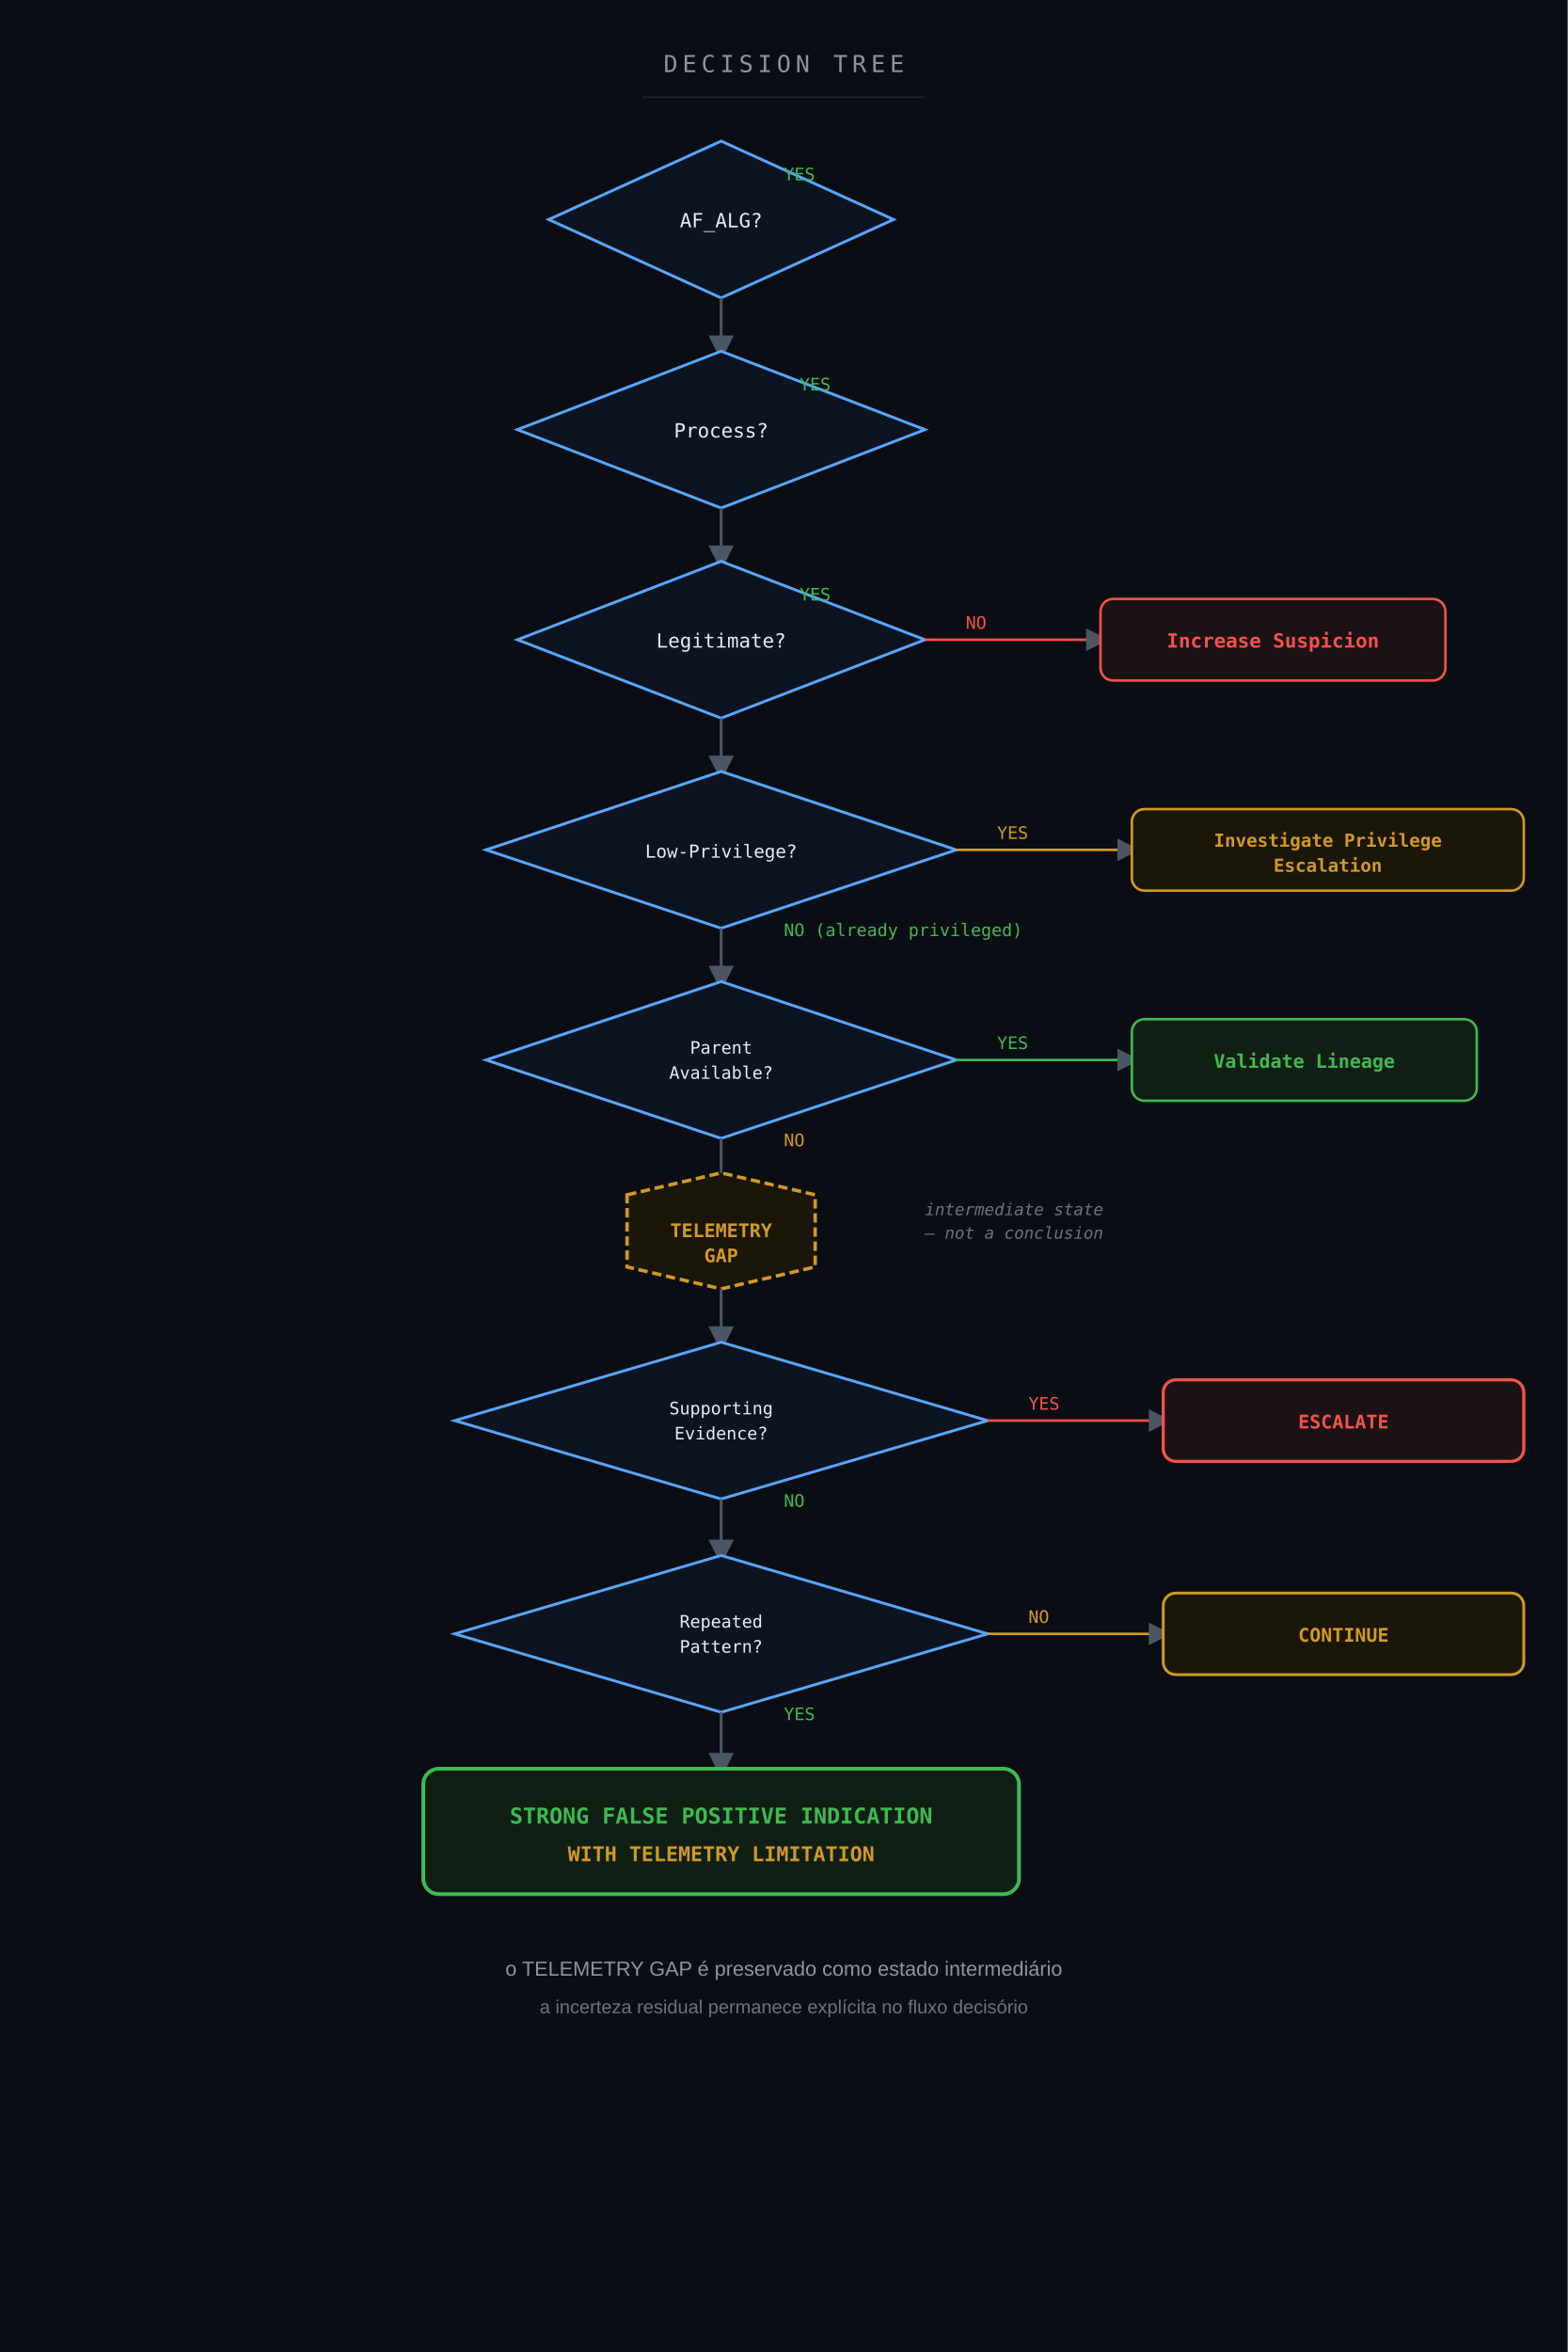
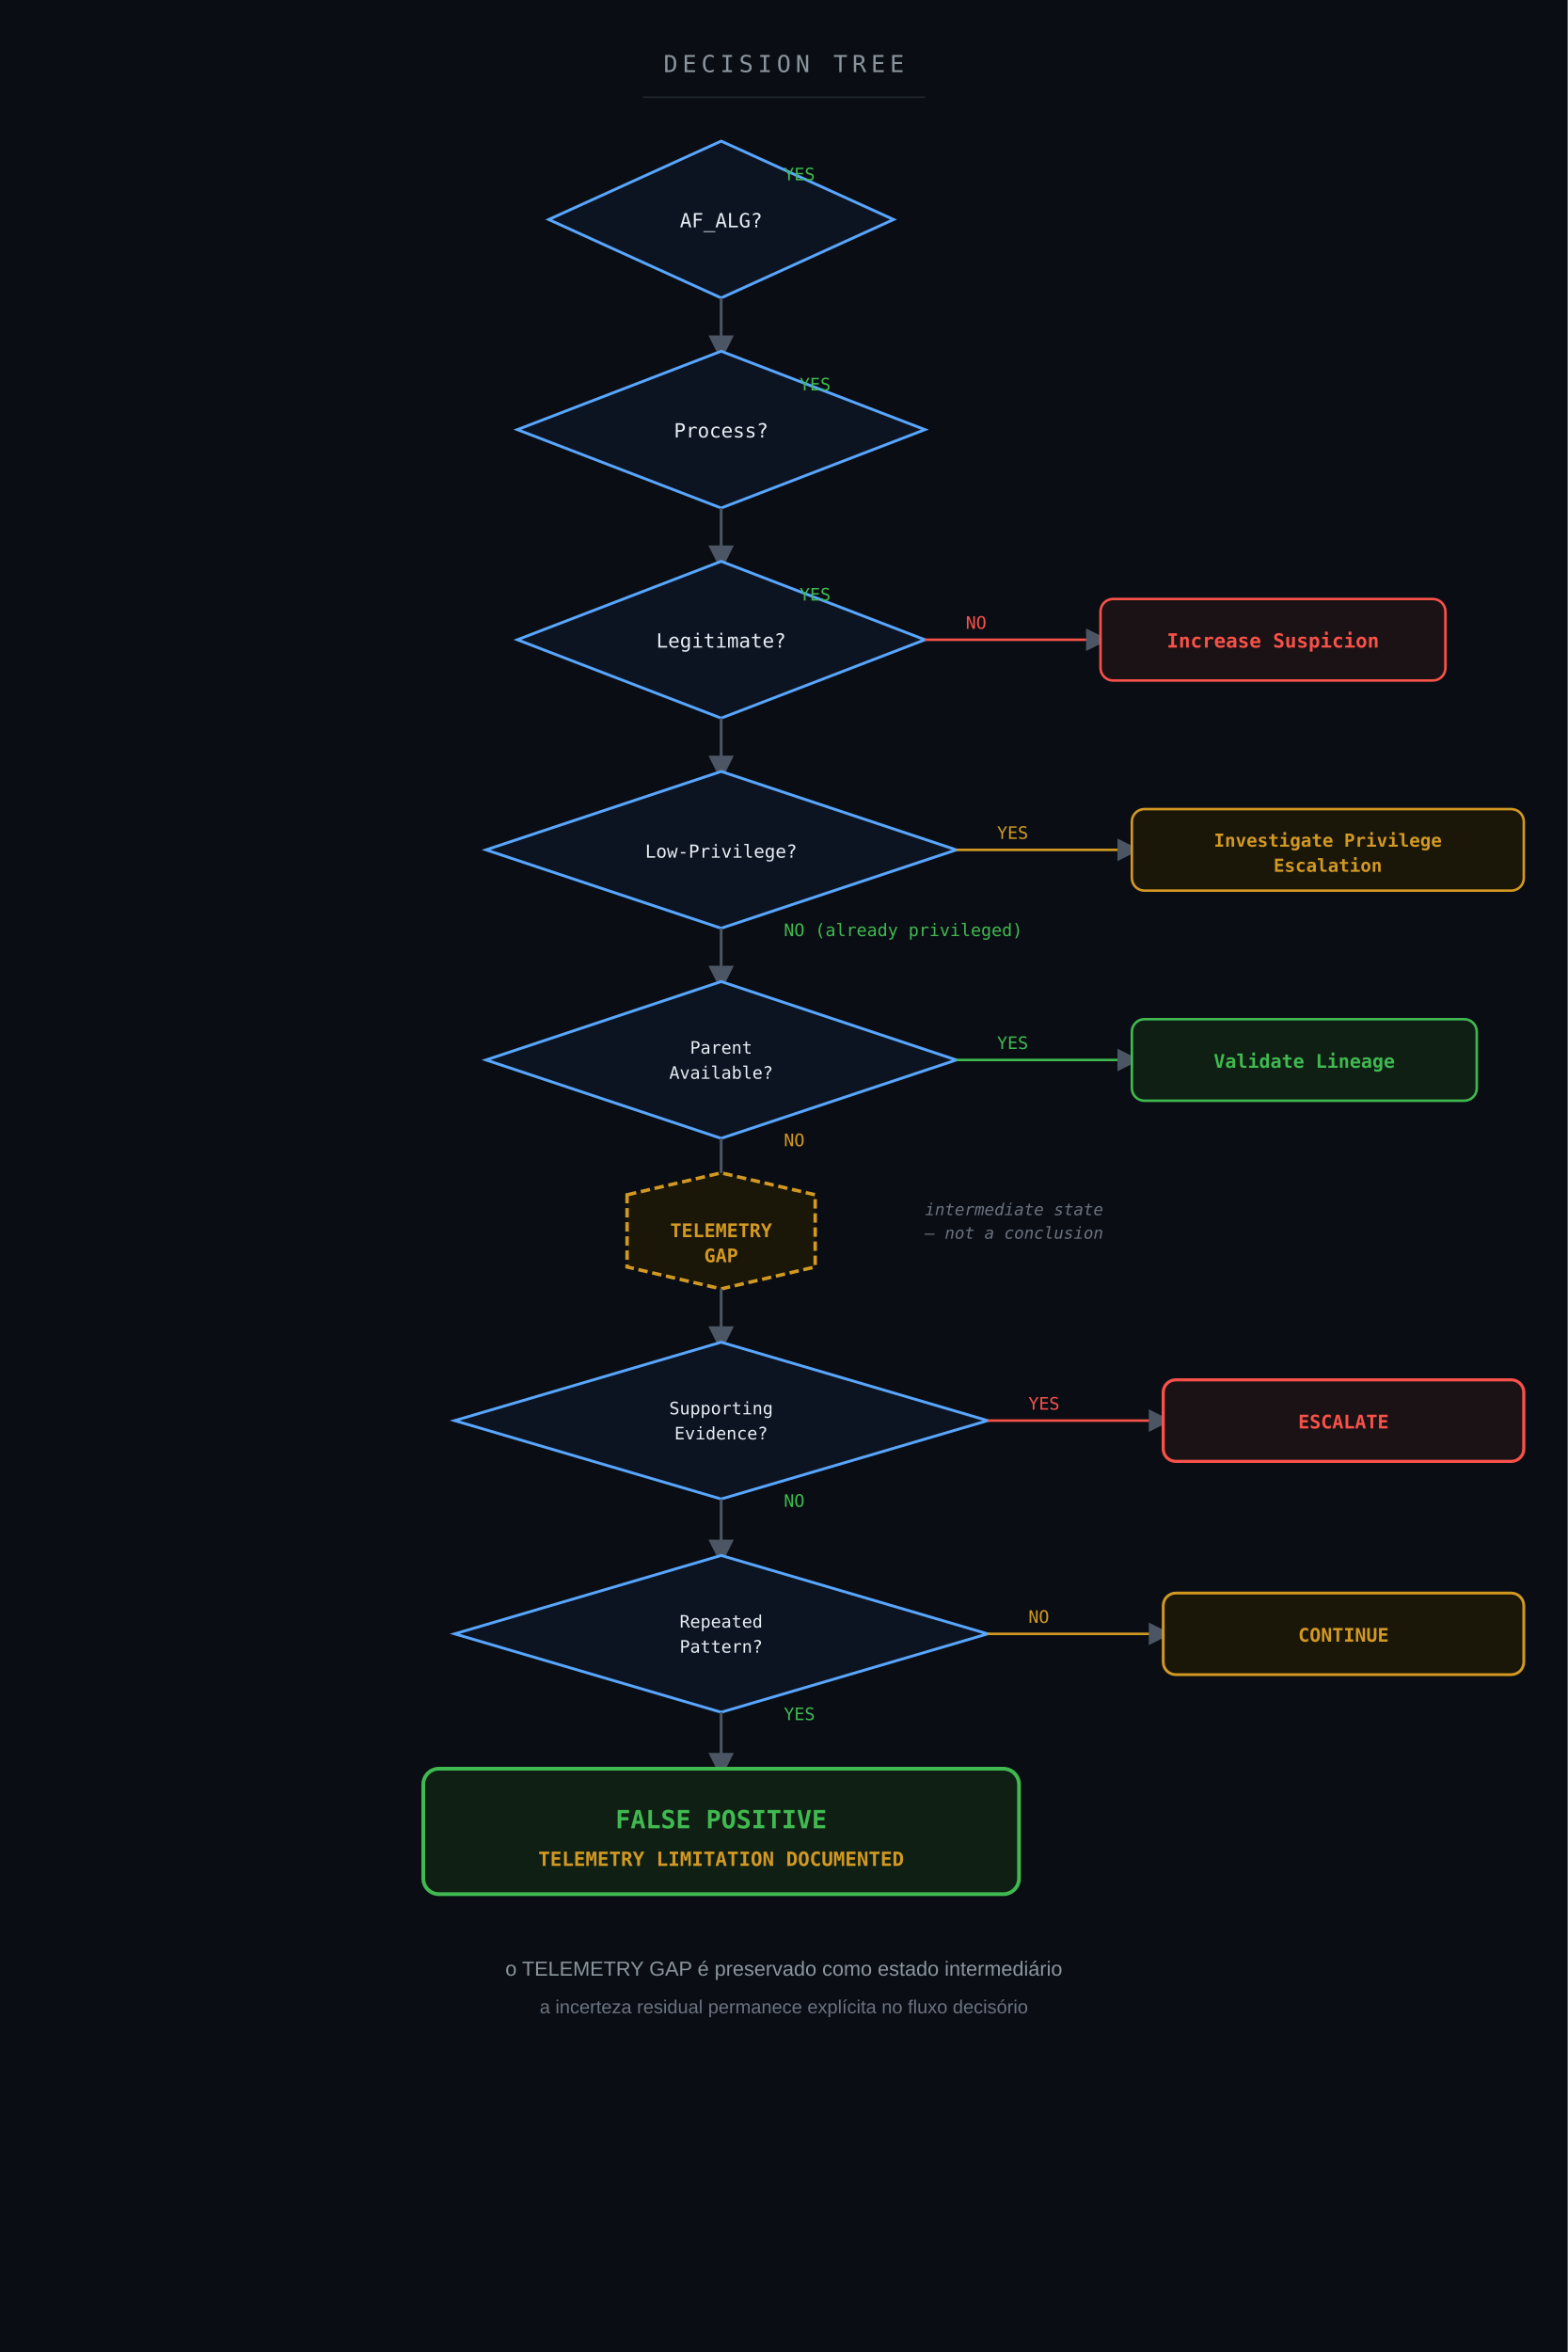
<svg xmlns="http://www.w3.org/2000/svg" viewBox="0 0 1000 1500">
  <defs>
    <marker id="arrow13d" markerWidth="9" markerHeight="9" refX="4.5" refY="4.5" orient="auto">
      <path d="M0,0 L9,4.5 L0,9 Z" fill="#4b5563" />
    </marker>
  </defs>
  <rect width="1000" height="1500" fill="#0a0e14" />
  <text x="500" y="46" font-family="Consolas,monospace" font-size="15" fill="#8b949e" text-anchor="middle" letter-spacing="3">DECISION TREE</text>
  <line x1="410" y1="62" x2="590" y2="62" stroke="#21262d" stroke-width="1" />
  <g font-family="Consolas,monospace" font-size="12.5">
    <polygon points="460,90 570,140 460,190 350,140" fill="#0d1421" stroke="#58a6ff" stroke-width="1.8" />
    <text x="460" y="145" fill="#e6edf3" text-anchor="middle">AF_ALG?</text>
    <text x="500" y="115" fill="#3fb950" font-size="11">YES</text>
    <line x1="460" y1="190" x2="460" y2="222" stroke="#4b5563" stroke-width="1.8" marker-end="url(#arrow13d)" />
    <polygon points="460,224 590,274 460,324 330,274" fill="#0d1421" stroke="#58a6ff" stroke-width="1.8" />
    <text x="460" y="279" fill="#e6edf3" text-anchor="middle">Process?</text>
    <text x="510" y="249" fill="#3fb950" font-size="11">YES</text>
    <line x1="460" y1="324" x2="460" y2="356" stroke="#4b5563" stroke-width="1.8" marker-end="url(#arrow13d)" />
    <polygon points="460,358 590,408 460,458 330,408" fill="#0d1421" stroke="#58a6ff" stroke-width="1.8" />
    <text x="460" y="413" fill="#e6edf3" text-anchor="middle">Legitimate?</text>
    <text x="510" y="383" fill="#3fb950" font-size="11">YES</text>
    <line x1="590" y1="408" x2="700" y2="408" stroke="#f85149" stroke-width="1.6" marker-end="url(#arrow13d)" />
    <text x="616" y="401" fill="#f85149" font-size="11">NO</text>
    <rect x="702" y="382" width="220" height="52" rx="8" fill="#1a1214" stroke="#f85149" stroke-width="1.6" />
    <text x="812" y="413" fill="#f85149" text-anchor="middle" font-weight="700">Increase Suspicion</text>
    <line x1="460" y1="458" x2="460" y2="490" stroke="#4b5563" stroke-width="1.8" marker-end="url(#arrow13d)" />
    <polygon points="460,492 610,542 460,592 310,542" fill="#0d1421" stroke="#58a6ff" stroke-width="1.8" />
    <text x="460" y="547" fill="#e6edf3" text-anchor="middle" font-size="11.5">Low-Privilege?</text>
    <line x1="610" y1="542" x2="720" y2="542" stroke="#d29922" stroke-width="1.6" marker-end="url(#arrow13d)" />
    <text x="636" y="535" fill="#d29922" font-size="11">YES</text>
    <rect x="722" y="516" width="250" height="52" rx="8" fill="#1a1608" stroke="#d29922" stroke-width="1.6" />
    <text x="847" y="540" fill="#d29922" text-anchor="middle" font-weight="700" font-size="11.5">Investigate Privilege</text>
    <text x="847" y="556" fill="#d29922" text-anchor="middle" font-weight="700" font-size="11.5">Escalation</text>
    <text x="500" y="597" fill="#3fb950" font-size="11">NO (already privileged)</text>
    <line x1="460" y1="592" x2="460" y2="624" stroke="#4b5563" stroke-width="1.8" marker-end="url(#arrow13d)" />
    <polygon points="460,626 610,676 460,726 310,676" fill="#0d1421" stroke="#58a6ff" stroke-width="1.8" />
    <text x="460" y="672" fill="#e6edf3" text-anchor="middle" font-size="11">Parent</text>
    <text x="460" y="688" fill="#e6edf3" text-anchor="middle" font-size="11">Available?</text>
    <line x1="610" y1="676" x2="720" y2="676" stroke="#3fb950" stroke-width="1.6" marker-end="url(#arrow13d)" />
    <text x="636" y="669" fill="#3fb950" font-size="11">YES</text>
    <rect x="722" y="650" width="220" height="52" rx="8" fill="#0f1f14" stroke="#3fb950" stroke-width="1.6" />
    <text x="832" y="681" fill="#3fb950" text-anchor="middle" font-weight="700" font-size="12">Validate Lineage</text>
    <text x="500" y="731" fill="#d29922" font-size="11">NO</text>
    <line x1="460" y1="726" x2="460" y2="760" stroke="#4b5563" stroke-width="1.8" marker-end="url(#arrow13d)" />
    <polygon points="400,762 460,748 520,762 520,808 460,822 400,808" fill="#1a1608" stroke="#d29922" stroke-width="2.2" stroke-dasharray="6 3" />
    <text x="460" y="789" fill="#d29922" text-anchor="middle" font-weight="700" font-size="12">TELEMETRY</text>
    <text x="460" y="805" fill="#d29922" text-anchor="middle" font-weight="700" font-size="12">GAP</text>
    <text x="590" y="775" fill="#6b7280" font-size="10.5" font-style="italic">intermediate state</text>
    <text x="590" y="790" fill="#6b7280" font-size="10.5" font-style="italic">— not a conclusion</text>
    <line x1="460" y1="822" x2="460" y2="854" stroke="#4b5563" stroke-width="1.8" marker-end="url(#arrow13d)" />
    <polygon points="460,856 630,906 460,956 290,906" fill="#0d1421" stroke="#58a6ff" stroke-width="1.8" />
    <text x="460" y="902" fill="#e6edf3" text-anchor="middle" font-size="11">Supporting</text>
    <text x="460" y="918" fill="#e6edf3" text-anchor="middle" font-size="11">Evidence?</text>
    <line x1="630" y1="906" x2="740" y2="906" stroke="#f85149" stroke-width="1.6" marker-end="url(#arrow13d)" />
    <text x="656" y="899" fill="#f85149" font-size="11">YES</text>
    <rect x="742" y="880" width="230" height="52" rx="8" fill="#1a1214" stroke="#f85149" stroke-width="2" />
    <text x="857" y="911" fill="#f85149" text-anchor="middle" font-weight="700" font-size="12">ESCALATE</text>
    <text x="500" y="961" fill="#3fb950" font-size="11">NO</text>
    <line x1="460" y1="956" x2="460" y2="990" stroke="#4b5563" stroke-width="1.8" marker-end="url(#arrow13d)" />
    <polygon points="460,992 630,1042 460,1092 290,1042" fill="#0d1421" stroke="#58a6ff" stroke-width="1.8" />
    <text x="460" y="1038" fill="#e6edf3" text-anchor="middle" font-size="11">Repeated</text>
    <text x="460" y="1054" fill="#e6edf3" text-anchor="middle" font-size="11">Pattern?</text>
    <line x1="630" y1="1042" x2="740" y2="1042" stroke="#d29922" stroke-width="1.6" marker-end="url(#arrow13d)" />
    <text x="656" y="1035" fill="#d29922" font-size="11">NO</text>
    <rect x="742" y="1016" width="230" height="52" rx="8" fill="#1a1608" stroke="#d29922" stroke-width="1.8" />
    <text x="857" y="1047" fill="#d29922" text-anchor="middle" font-weight="700" font-size="12">CONTINUE</text>
    <text x="500" y="1097" fill="#3fb950" font-size="11">YES</text>
    <line x1="460" y1="1092" x2="460" y2="1126" stroke="#4b5563" stroke-width="1.8" marker-end="url(#arrow13d)" />
    <rect x="270" y="1128" width="380" height="80" rx="10" fill="#0f1f14" stroke="#3fb950" stroke-width="2.4" />
-     <text x="460" y="1163" fill="#3fb950" text-anchor="middle" font-weight="700" font-size="14">STRONG FALSE POSITIVE INDICATION</text>
-     <text x="460" y="1187" fill="#d29922" text-anchor="middle" font-weight="700" font-size="13">WITH TELEMETRY LIMITATION</text>
+     <text x="460" y="1166" fill="#3fb950" text-anchor="middle" font-weight="700" font-size="16">FALSE POSITIVE</text>
+     <text x="460" y="1190" fill="#d29922" text-anchor="middle" font-weight="700" font-size="12.5">TELEMETRY LIMITATION DOCUMENTED</text>
  </g>
  <text x="500" y="1260" font-family="Segoe UI,Arial,sans-serif" font-size="13" fill="#8b949e" text-anchor="middle">o TELEMETRY GAP é preservado como estado intermediário</text>
  <text x="500" y="1284" font-family="Segoe UI,Arial,sans-serif" font-size="12" fill="#6b7280" text-anchor="middle">a incerteza residual permanece explícita no fluxo decisório</text>
</svg>
